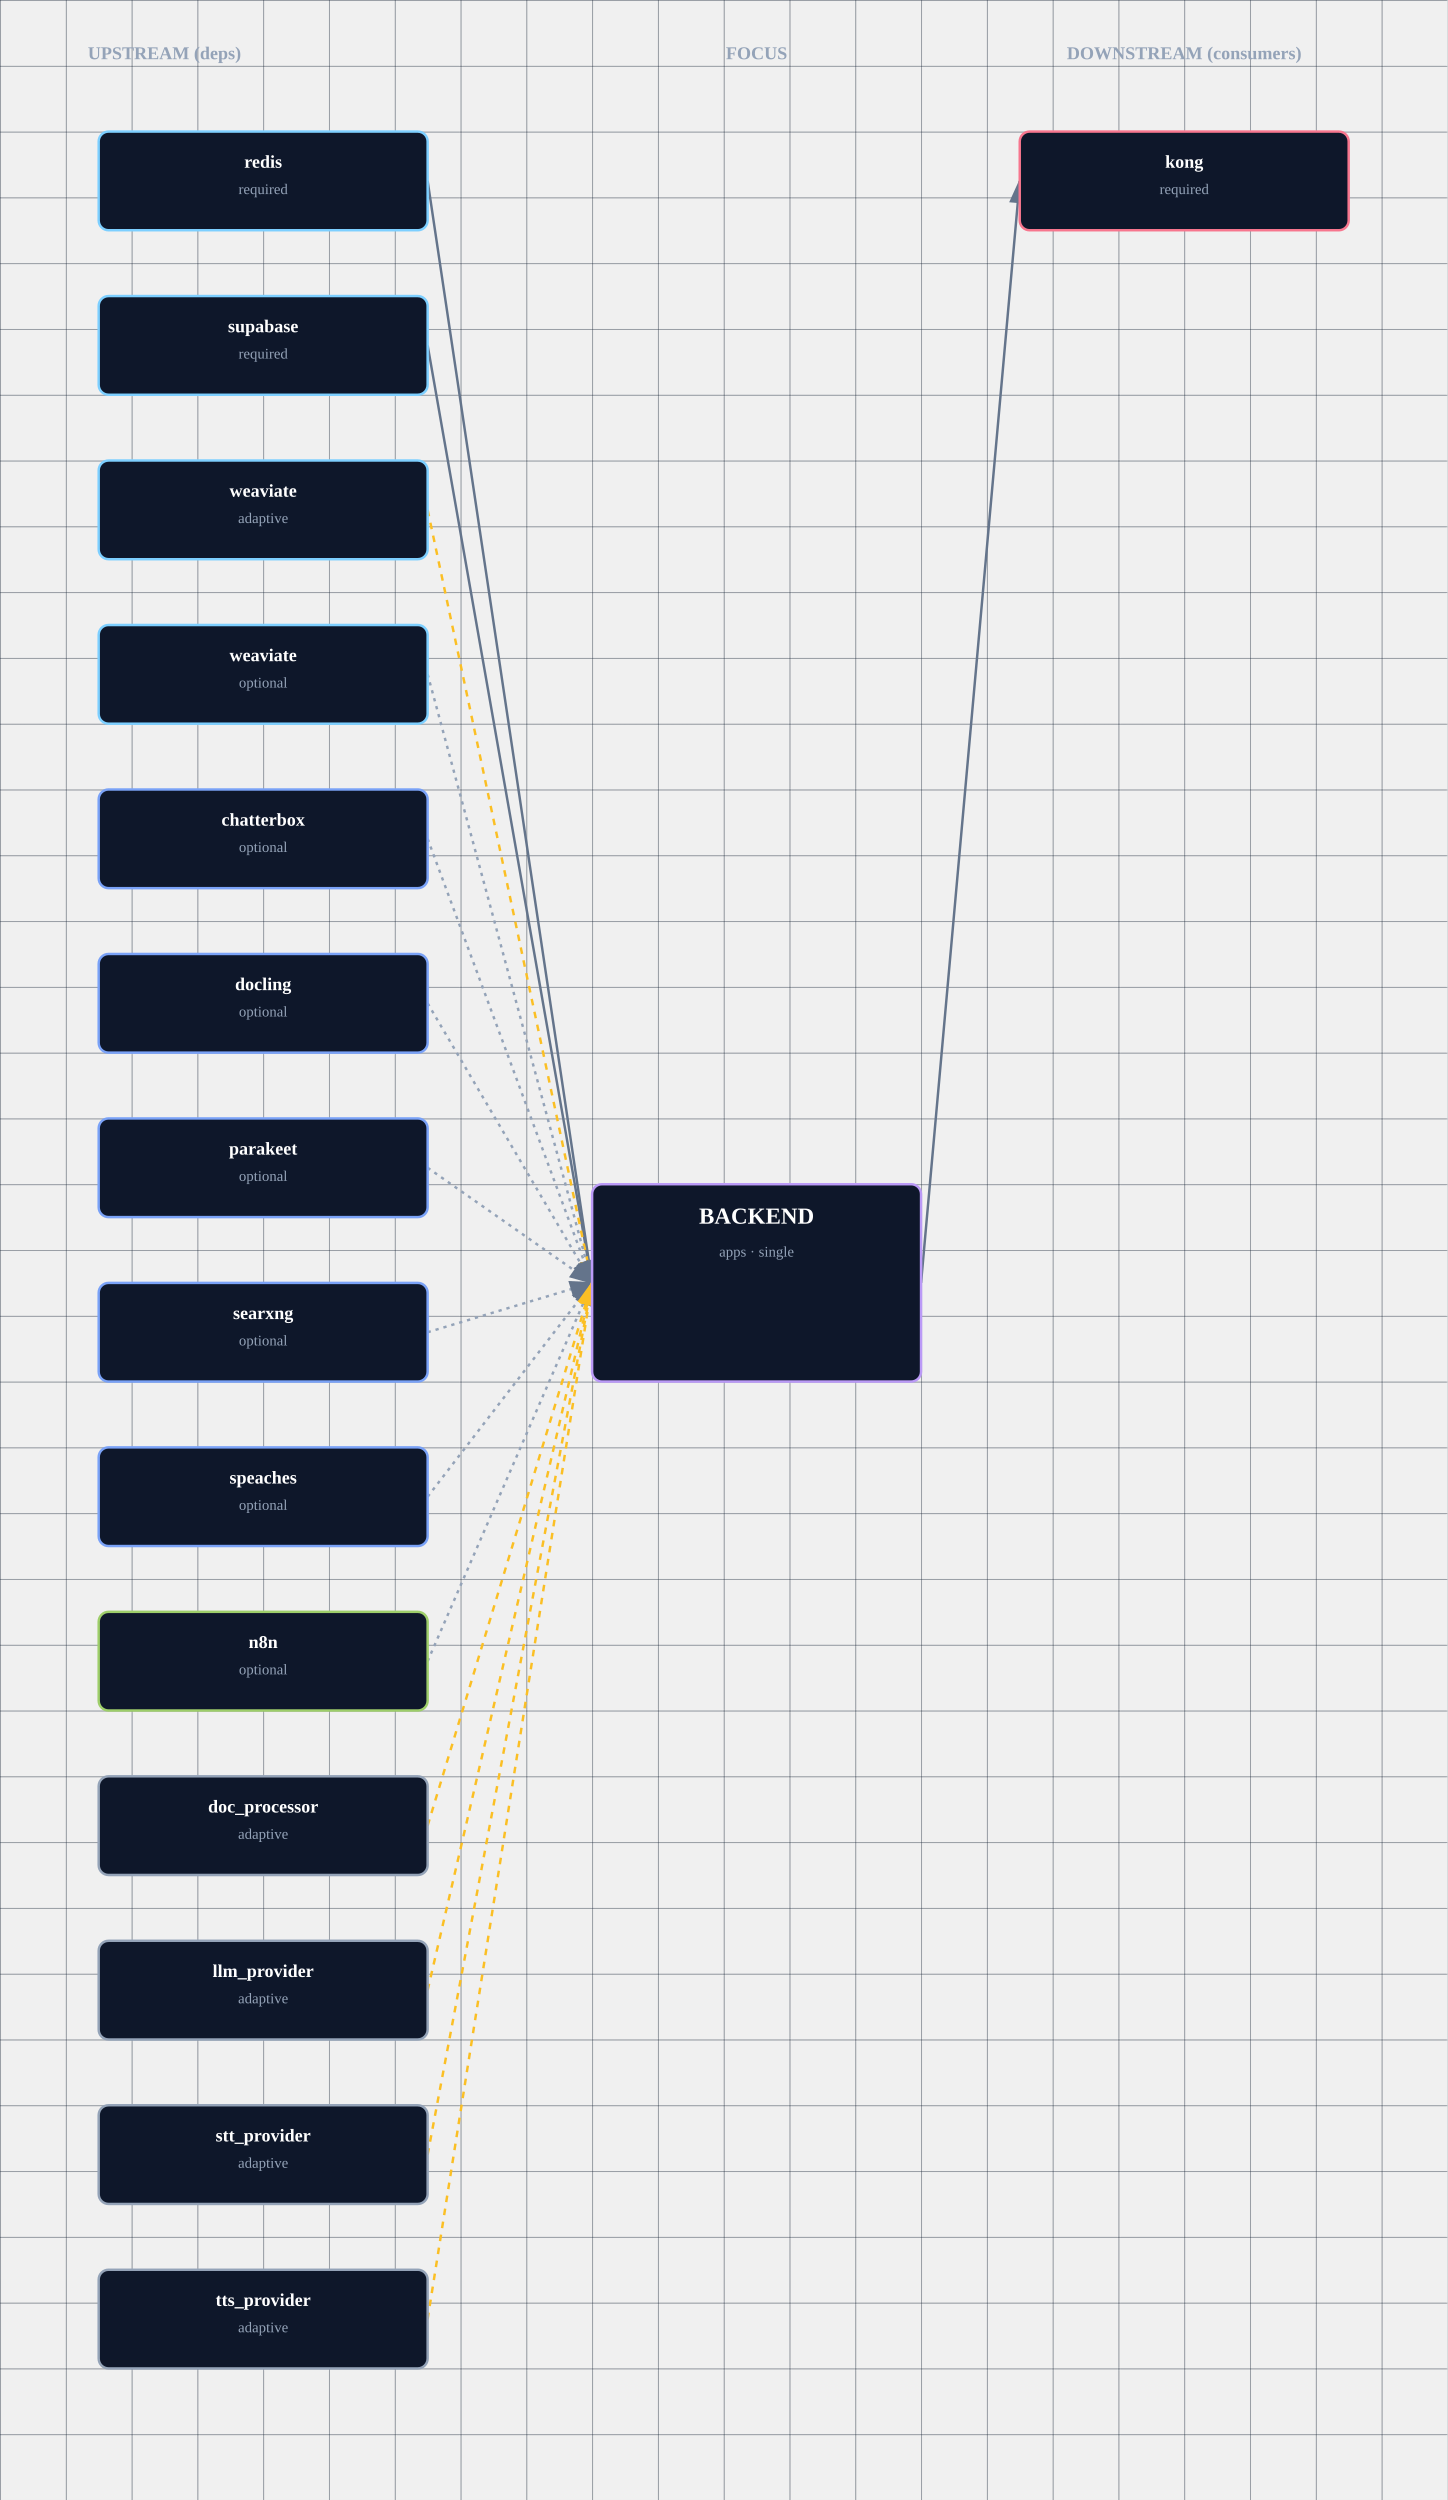
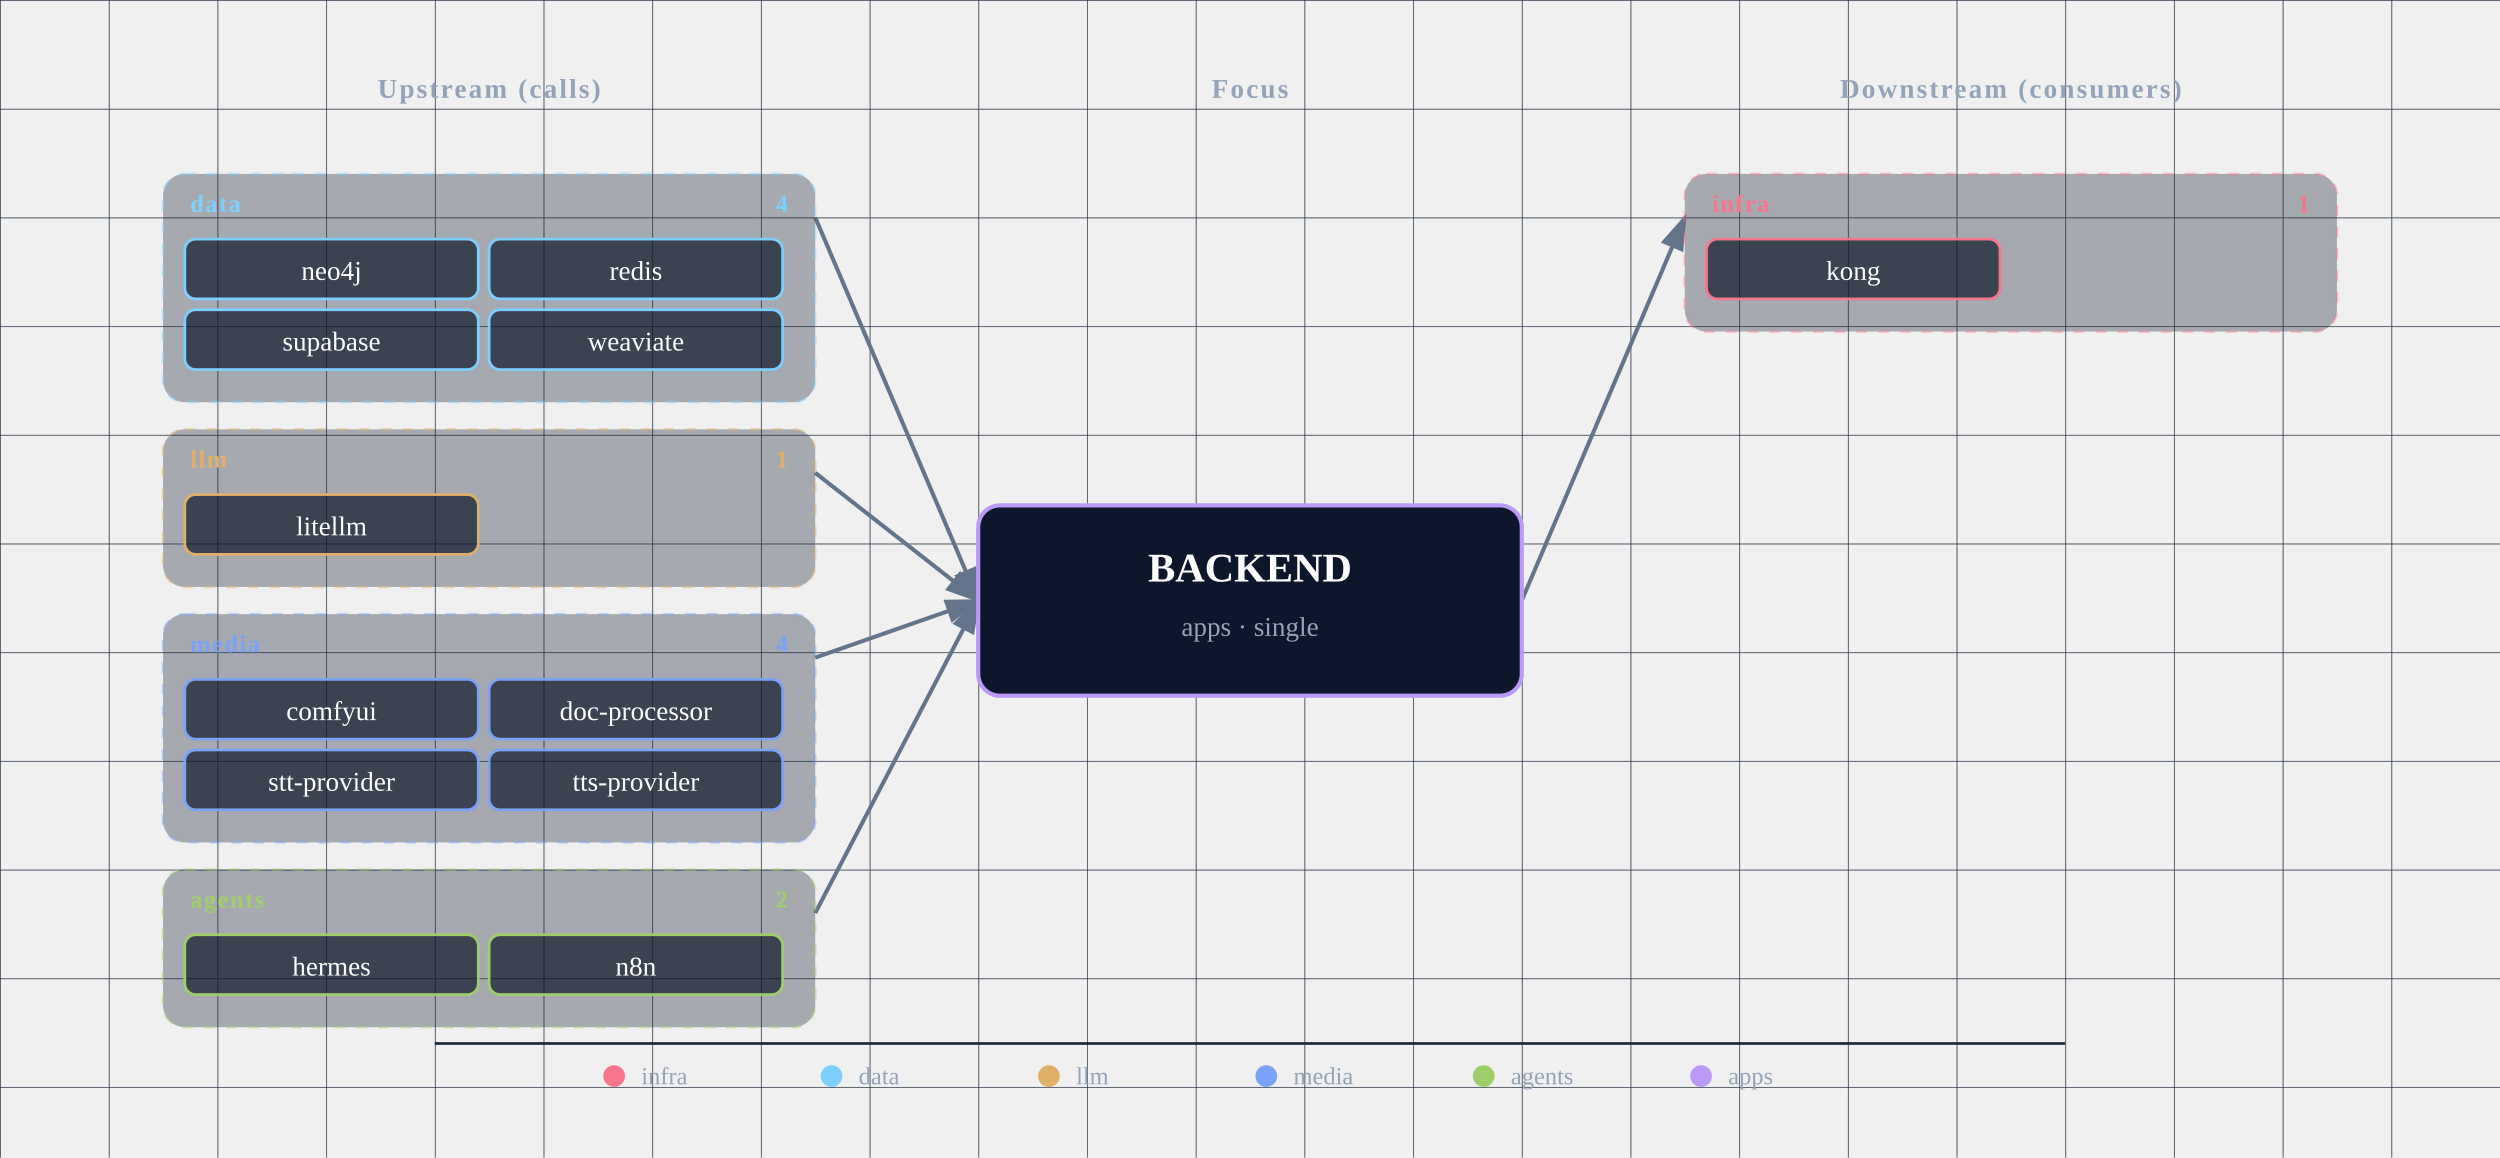
- <svg xmlns="http://www.w3.org/2000/svg" viewBox="0 0 880 1520">
+ <svg xmlns="http://www.w3.org/2000/svg" viewBox="0 0 920 426">
  <defs>
    <pattern id="grid" width="40" height="40" patternUnits="userSpaceOnUse">
      <path d="M 40 0 L 0 0 0 40" fill="none" stroke="#1e293b" stroke-width="0.5" />
    </pattern>
-     <marker id="arrowhead-solid" markerWidth="10" markerHeight="7" refX="9" refY="3.5" orient="auto">
-       <polygon points="0 0, 10 3.5, 0 7" fill="#64748b" />
+     <marker id="arrowhead" markerWidth="9" markerHeight="6" refX="8" refY="3" orient="auto">
+       <polygon points="0 0, 9 3, 0 6" fill="#64748b" />
    </marker>
-     <marker id="arrowhead-dashed" markerWidth="10" markerHeight="7" refX="9" refY="3.5" orient="auto">
-       <polygon points="0 0, 10 3.5, 0 7" fill="#fbbf24" />
-     </marker>
+     <filter id="focus-glow" x="-50%" y="-50%" width="200%" height="200%">
+       <feGaussianBlur in="SourceAlpha" stdDeviation="6" />
+       <feFlood flood-color="#bb9af7" flood-opacity="0.6" />
+       <feComposite in2="SourceAlpha" operator="in" />
+       <feMerge>
+         <feMergeNode />
+         <feMergeNode in="SourceGraphic" />
+       </feMerge>
+     </filter>
  </defs>
-   <rect width="880" height="1520" fill="url(#grid)" />
-   <text x="100" y="36" fill="#94a3b8" font-size="11" font-weight="600" text-anchor="middle">UPSTREAM (deps)</text>
-   <text x="460" y="36" fill="#94a3b8" font-size="11" font-weight="600" text-anchor="middle">FOCUS</text>
-   <text x="720" y="36" fill="#94a3b8" font-size="11" font-weight="600" text-anchor="middle">DOWNSTREAM (consumers)</text>
-   <line x1="260" y1="110" x2="360" y2="780" stroke="#64748b" stroke-width="1.5" marker-end="url(#arrowhead-solid)" />
-   <line x1="260" y1="210" x2="360" y2="780" stroke="#64748b" stroke-width="1.5" marker-end="url(#arrowhead-solid)" />
-   <line x1="260" y1="310" x2="360" y2="780" stroke="#fbbf24" stroke-width="1.5" stroke-dasharray="4,4" marker-end="url(#arrowhead-dashed)" />
-   <line x1="260" y1="410" x2="360" y2="780" stroke="#94a3b8" stroke-width="1.5" stroke-dasharray="2,3" marker-end="url(#arrowhead-solid)" />
-   <line x1="260" y1="510" x2="360" y2="780" stroke="#94a3b8" stroke-width="1.5" stroke-dasharray="2,3" marker-end="url(#arrowhead-solid)" />
-   <line x1="260" y1="610" x2="360" y2="780" stroke="#94a3b8" stroke-width="1.5" stroke-dasharray="2,3" marker-end="url(#arrowhead-solid)" />
-   <line x1="260" y1="710" x2="360" y2="780" stroke="#94a3b8" stroke-width="1.5" stroke-dasharray="2,3" marker-end="url(#arrowhead-solid)" />
-   <line x1="260" y1="810" x2="360" y2="780" stroke="#94a3b8" stroke-width="1.5" stroke-dasharray="2,3" marker-end="url(#arrowhead-solid)" />
-   <line x1="260" y1="910" x2="360" y2="780" stroke="#94a3b8" stroke-width="1.5" stroke-dasharray="2,3" marker-end="url(#arrowhead-solid)" />
-   <line x1="260" y1="1010" x2="360" y2="780" stroke="#94a3b8" stroke-width="1.5" stroke-dasharray="2,3" marker-end="url(#arrowhead-solid)" />
-   <line x1="260" y1="1110" x2="360" y2="780" stroke="#fbbf24" stroke-width="1.5" stroke-dasharray="4,4" marker-end="url(#arrowhead-dashed)" />
-   <line x1="260" y1="1210" x2="360" y2="780" stroke="#fbbf24" stroke-width="1.5" stroke-dasharray="4,4" marker-end="url(#arrowhead-dashed)" />
-   <line x1="260" y1="1310" x2="360" y2="780" stroke="#fbbf24" stroke-width="1.5" stroke-dasharray="4,4" marker-end="url(#arrowhead-dashed)" />
-   <line x1="260" y1="1410" x2="360" y2="780" stroke="#fbbf24" stroke-width="1.5" stroke-dasharray="4,4" marker-end="url(#arrowhead-dashed)" />
-   <line x1="560" y1="780" x2="620" y2="110" stroke="#64748b" stroke-width="1.5" marker-end="url(#arrowhead-solid)" />
-   <g class="box-required">
-     <rect x="60" y="80" width="200" height="60" rx="6" fill="#0f172a" />
-     <rect x="60" y="80" width="200" height="60" rx="6" fill="rgba(15, 23, 42, 0.7)" stroke="#7dcfff" stroke-width="1.5" />
-     <text x="160" y="102" fill="white" font-size="11" font-weight="600" text-anchor="middle">redis</text>
-     <text x="160" y="118" fill="#94a3b8" font-size="9" text-anchor="middle">required</text>
+   <rect width="920" height="426" fill="url(#grid)" />
+   <text x="180" y="36" fill="#94a3b8" font-size="10" font-weight="600" text-anchor="middle" letter-spacing="0.08em">Upstream (calls)</text>
+   <text x="460" y="36" fill="#94a3b8" font-size="10" font-weight="600" text-anchor="middle" letter-spacing="0.08em">Focus</text>
+   <text x="740" y="36" fill="#94a3b8" font-size="10" font-weight="600" text-anchor="middle" letter-spacing="0.08em">Downstream (consumers)</text>
+   <line x1="300" y1="80" x2="360" y2="221" stroke="#64748b" stroke-width="1.5" marker-end="url(#arrowhead)" />
+   <line x1="300" y1="174" x2="360" y2="221" stroke="#64748b" stroke-width="1.5" marker-end="url(#arrowhead)" />
+   <line x1="300" y1="242" x2="360" y2="221" stroke="#64748b" stroke-width="1.5" marker-end="url(#arrowhead)" />
+   <line x1="300" y1="336" x2="360" y2="221" stroke="#64748b" stroke-width="1.5" marker-end="url(#arrowhead)" />
+   <line x1="560" y1="221" x2="620" y2="80" stroke="#64748b" stroke-width="1.5" marker-end="url(#arrowhead)" />
+   <g>
+     <g class="cluster">
+       <rect x="60" y="64" width="240" height="84" rx="8" fill="rgba(30,41,59,0.35)" stroke="#7dcfff" stroke-width="1" stroke-dasharray="4,4" stroke-opacity="0.4" />
+       <text x="70" y="78" fill="#7dcfff" font-size="9" font-weight="700" text-anchor="start" style="letter-spacing:0.06em;text-transform:uppercase;">data</text>
+       <text x="290" y="78" fill="#7dcfff" font-size="9" font-weight="600" text-anchor="end">4</text>
+     </g>
+     <g>
+       <rect x="68" y="88" width="108" height="22" rx="4" fill="rgba(15,23,42,0.7)" stroke="#7dcfff" stroke-width="1" />
+       <text x="122" y="103" fill="white" font-size="10" text-anchor="middle">neo4j</text>
+     </g>
+     <g>
+       <rect x="180" y="88" width="108" height="22" rx="4" fill="rgba(15,23,42,0.7)" stroke="#7dcfff" stroke-width="1" />
+       <text x="234" y="103" fill="white" font-size="10" text-anchor="middle">redis</text>
+     </g>
+     <g>
+       <rect x="68" y="114" width="108" height="22" rx="4" fill="rgba(15,23,42,0.7)" stroke="#7dcfff" stroke-width="1" />
+       <text x="122" y="129" fill="white" font-size="10" text-anchor="middle">supabase</text>
+     </g>
+     <g>
+       <rect x="180" y="114" width="108" height="22" rx="4" fill="rgba(15,23,42,0.7)" stroke="#7dcfff" stroke-width="1" />
+       <text x="234" y="129" fill="white" font-size="10" text-anchor="middle">weaviate</text>
+     </g>
+     <g class="cluster">
+       <rect x="60" y="158" width="240" height="58" rx="8" fill="rgba(30,41,59,0.35)" stroke="#e0af68" stroke-width="1" stroke-dasharray="4,4" stroke-opacity="0.4" />
+       <text x="70" y="172" fill="#e0af68" font-size="9" font-weight="700" text-anchor="start" style="letter-spacing:0.06em;text-transform:uppercase;">llm</text>
+       <text x="290" y="172" fill="#e0af68" font-size="9" font-weight="600" text-anchor="end">1</text>
+     </g>
+     <g>
+       <rect x="68" y="182" width="108" height="22" rx="4" fill="rgba(15,23,42,0.7)" stroke="#e0af68" stroke-width="1" />
+       <text x="122" y="197" fill="white" font-size="10" text-anchor="middle">litellm</text>
+     </g>
+     <g class="cluster">
+       <rect x="60" y="226" width="240" height="84" rx="8" fill="rgba(30,41,59,0.35)" stroke="#7aa2f7" stroke-width="1" stroke-dasharray="4,4" stroke-opacity="0.4" />
+       <text x="70" y="240" fill="#7aa2f7" font-size="9" font-weight="700" text-anchor="start" style="letter-spacing:0.06em;text-transform:uppercase;">media</text>
+       <text x="290" y="240" fill="#7aa2f7" font-size="9" font-weight="600" text-anchor="end">4</text>
+     </g>
+     <g>
+       <rect x="68" y="250" width="108" height="22" rx="4" fill="rgba(15,23,42,0.7)" stroke="#7aa2f7" stroke-width="1" />
+       <text x="122" y="265" fill="white" font-size="10" text-anchor="middle">comfyui</text>
+     </g>
+     <g>
+       <rect x="180" y="250" width="108" height="22" rx="4" fill="rgba(15,23,42,0.7)" stroke="#7aa2f7" stroke-width="1" />
+       <text x="234" y="265" fill="white" font-size="10" text-anchor="middle">doc-processor</text>
+     </g>
+     <g>
+       <rect x="68" y="276" width="108" height="22" rx="4" fill="rgba(15,23,42,0.7)" stroke="#7aa2f7" stroke-width="1" />
+       <text x="122" y="291" fill="white" font-size="10" text-anchor="middle">stt-provider</text>
+     </g>
+     <g>
+       <rect x="180" y="276" width="108" height="22" rx="4" fill="rgba(15,23,42,0.7)" stroke="#7aa2f7" stroke-width="1" />
+       <text x="234" y="291" fill="white" font-size="10" text-anchor="middle">tts-provider</text>
+     </g>
+     <g class="cluster">
+       <rect x="60" y="320" width="240" height="58" rx="8" fill="rgba(30,41,59,0.35)" stroke="#9ece6a" stroke-width="1" stroke-dasharray="4,4" stroke-opacity="0.4" />
+       <text x="70" y="334" fill="#9ece6a" font-size="9" font-weight="700" text-anchor="start" style="letter-spacing:0.06em;text-transform:uppercase;">agents</text>
+       <text x="290" y="334" fill="#9ece6a" font-size="9" font-weight="600" text-anchor="end">2</text>
+     </g>
+     <g>
+       <rect x="68" y="344" width="108" height="22" rx="4" fill="rgba(15,23,42,0.7)" stroke="#9ece6a" stroke-width="1" />
+       <text x="122" y="359" fill="white" font-size="10" text-anchor="middle">hermes</text>
+     </g>
+     <g>
+       <rect x="180" y="344" width="108" height="22" rx="4" fill="rgba(15,23,42,0.7)" stroke="#9ece6a" stroke-width="1" />
+       <text x="234" y="359" fill="white" font-size="10" text-anchor="middle">n8n</text>
+     </g>
  </g>
-   <g class="box-required">
-     <rect x="60" y="180" width="200" height="60" rx="6" fill="#0f172a" />
-     <rect x="60" y="180" width="200" height="60" rx="6" fill="rgba(15, 23, 42, 0.7)" stroke="#7dcfff" stroke-width="1.5" />
-     <text x="160" y="202" fill="white" font-size="11" font-weight="600" text-anchor="middle">supabase</text>
-     <text x="160" y="218" fill="#94a3b8" font-size="9" text-anchor="middle">required</text>
+   <g>
+     <g class="cluster">
+       <rect x="620" y="64" width="240" height="58" rx="8" fill="rgba(30,41,59,0.35)" stroke="#f7768e" stroke-width="1" stroke-dasharray="4,4" stroke-opacity="0.4" />
+       <text x="630" y="78" fill="#f7768e" font-size="9" font-weight="700" text-anchor="start" style="letter-spacing:0.06em;text-transform:uppercase;">infra</text>
+       <text x="850" y="78" fill="#f7768e" font-size="9" font-weight="600" text-anchor="end">1</text>
+     </g>
+     <g>
+       <rect x="628" y="88" width="108" height="22" rx="4" fill="rgba(15,23,42,0.7)" stroke="#f7768e" stroke-width="1" />
+       <text x="682" y="103" fill="white" font-size="10" text-anchor="middle">kong</text>
+     </g>
  </g>
-   <g class="box-adaptive">
-     <rect x="60" y="280" width="200" height="60" rx="6" fill="#0f172a" />
-     <rect x="60" y="280" width="200" height="60" rx="6" fill="rgba(15, 23, 42, 0.7)" stroke="#7dcfff" stroke-width="1.5" />
-     <text x="160" y="302" fill="white" font-size="11" font-weight="600" text-anchor="middle">weaviate</text>
-     <text x="160" y="318" fill="#94a3b8" font-size="9" text-anchor="middle">adaptive</text>
+   <g class="focus" filter="url(#focus-glow)">
+     <rect x="360" y="186" width="200" height="70" rx="8" fill="#0f172a" stroke="#bb9af7" stroke-width="1.5" />
+     <text x="460" y="214" fill="white" font-size="15" font-weight="700" text-anchor="middle">BACKEND</text>
+     <text x="460" y="234" fill="#94a3b8" font-size="10" text-anchor="middle">apps · single</text>
  </g>
-   <g class="box-optional">
-     <rect x="60" y="380" width="200" height="60" rx="6" fill="#0f172a" />
-     <rect x="60" y="380" width="200" height="60" rx="6" fill="rgba(15, 23, 42, 0.7)" stroke="#7dcfff" stroke-width="1.5" />
-     <text x="160" y="402" fill="white" font-size="11" font-weight="600" text-anchor="middle">weaviate</text>
-     <text x="160" y="418" fill="#94a3b8" font-size="9" text-anchor="middle">optional</text>
-   </g>
-   <g class="box-optional">
-     <rect x="60" y="480" width="200" height="60" rx="6" fill="#0f172a" />
-     <rect x="60" y="480" width="200" height="60" rx="6" fill="rgba(15, 23, 42, 0.7)" stroke="#7aa2f7" stroke-width="1.5" />
-     <text x="160" y="502" fill="white" font-size="11" font-weight="600" text-anchor="middle">chatterbox</text>
-     <text x="160" y="518" fill="#94a3b8" font-size="9" text-anchor="middle">optional</text>
-   </g>
-   <g class="box-optional">
-     <rect x="60" y="580" width="200" height="60" rx="6" fill="#0f172a" />
-     <rect x="60" y="580" width="200" height="60" rx="6" fill="rgba(15, 23, 42, 0.7)" stroke="#7aa2f7" stroke-width="1.5" />
-     <text x="160" y="602" fill="white" font-size="11" font-weight="600" text-anchor="middle">docling</text>
-     <text x="160" y="618" fill="#94a3b8" font-size="9" text-anchor="middle">optional</text>
-   </g>
-   <g class="box-optional">
-     <rect x="60" y="680" width="200" height="60" rx="6" fill="#0f172a" />
-     <rect x="60" y="680" width="200" height="60" rx="6" fill="rgba(15, 23, 42, 0.7)" stroke="#7aa2f7" stroke-width="1.5" />
-     <text x="160" y="702" fill="white" font-size="11" font-weight="600" text-anchor="middle">parakeet</text>
-     <text x="160" y="718" fill="#94a3b8" font-size="9" text-anchor="middle">optional</text>
-   </g>
-   <g class="box-optional">
-     <rect x="60" y="780" width="200" height="60" rx="6" fill="#0f172a" />
-     <rect x="60" y="780" width="200" height="60" rx="6" fill="rgba(15, 23, 42, 0.7)" stroke="#7aa2f7" stroke-width="1.5" />
-     <text x="160" y="802" fill="white" font-size="11" font-weight="600" text-anchor="middle">searxng</text>
-     <text x="160" y="818" fill="#94a3b8" font-size="9" text-anchor="middle">optional</text>
-   </g>
-   <g class="box-optional">
-     <rect x="60" y="880" width="200" height="60" rx="6" fill="#0f172a" />
-     <rect x="60" y="880" width="200" height="60" rx="6" fill="rgba(15, 23, 42, 0.7)" stroke="#7aa2f7" stroke-width="1.5" />
-     <text x="160" y="902" fill="white" font-size="11" font-weight="600" text-anchor="middle">speaches</text>
-     <text x="160" y="918" fill="#94a3b8" font-size="9" text-anchor="middle">optional</text>
-   </g>
-   <g class="box-optional">
-     <rect x="60" y="980" width="200" height="60" rx="6" fill="#0f172a" />
-     <rect x="60" y="980" width="200" height="60" rx="6" fill="rgba(15, 23, 42, 0.7)" stroke="#9ece6a" stroke-width="1.5" />
-     <text x="160" y="1002" fill="white" font-size="11" font-weight="600" text-anchor="middle">n8n</text>
-     <text x="160" y="1018" fill="#94a3b8" font-size="9" text-anchor="middle">optional</text>
-   </g>
-   <g class="box-adaptive">
-     <rect x="60" y="1080" width="200" height="60" rx="6" fill="#0f172a" />
-     <rect x="60" y="1080" width="200" height="60" rx="6" fill="rgba(15, 23, 42, 0.7)" stroke="#94a3b8" stroke-width="1.5" />
-     <text x="160" y="1102" fill="white" font-size="11" font-weight="600" text-anchor="middle">doc_processor</text>
-     <text x="160" y="1118" fill="#94a3b8" font-size="9" text-anchor="middle">adaptive</text>
-   </g>
-   <g class="box-adaptive">
-     <rect x="60" y="1180" width="200" height="60" rx="6" fill="#0f172a" />
-     <rect x="60" y="1180" width="200" height="60" rx="6" fill="rgba(15, 23, 42, 0.7)" stroke="#94a3b8" stroke-width="1.5" />
-     <text x="160" y="1202" fill="white" font-size="11" font-weight="600" text-anchor="middle">llm_provider</text>
-     <text x="160" y="1218" fill="#94a3b8" font-size="9" text-anchor="middle">adaptive</text>
-   </g>
-   <g class="box-adaptive">
-     <rect x="60" y="1280" width="200" height="60" rx="6" fill="#0f172a" />
-     <rect x="60" y="1280" width="200" height="60" rx="6" fill="rgba(15, 23, 42, 0.7)" stroke="#94a3b8" stroke-width="1.5" />
-     <text x="160" y="1302" fill="white" font-size="11" font-weight="600" text-anchor="middle">stt_provider</text>
-     <text x="160" y="1318" fill="#94a3b8" font-size="9" text-anchor="middle">adaptive</text>
-   </g>
-   <g class="box-adaptive">
-     <rect x="60" y="1380" width="200" height="60" rx="6" fill="#0f172a" />
-     <rect x="60" y="1380" width="200" height="60" rx="6" fill="rgba(15, 23, 42, 0.7)" stroke="#94a3b8" stroke-width="1.5" />
-     <text x="160" y="1402" fill="white" font-size="11" font-weight="600" text-anchor="middle">tts_provider</text>
-     <text x="160" y="1418" fill="#94a3b8" font-size="9" text-anchor="middle">adaptive</text>
-   </g>
-   <g class="box-focus">
-     <rect x="360" y="720" width="200" height="120" rx="6" fill="#0f172a" />
-     <rect x="360" y="720" width="200" height="120" rx="6" fill="rgba(15, 23, 42, 0.7)" stroke="#bb9af7" stroke-width="1.5" />
-     <text x="460" y="744" fill="white" font-size="14" font-weight="600" text-anchor="middle">BACKEND</text>
-     <text x="460" y="764" fill="#94a3b8" font-size="9" text-anchor="middle">apps · single</text>
-   </g>
-   <g class="box-required">
-     <rect x="620" y="80" width="200" height="60" rx="6" fill="#0f172a" />
-     <rect x="620" y="80" width="200" height="60" rx="6" fill="rgba(15, 23, 42, 0.7)" stroke="#f7768e" stroke-width="1.5" />
-     <text x="720" y="102" fill="white" font-size="11" font-weight="600" text-anchor="middle">kong</text>
-     <text x="720" y="118" fill="#94a3b8" font-size="9" text-anchor="middle">required</text>
+   <g class="legend">
+     <line x1="160" y1="384" x2="760" y2="384" stroke="#1e293b" stroke-width="1" />
+     <circle cx="226" cy="396" r="4" fill="#f7768e" />
+     <text x="236" y="399" fill="#94a3b8" font-size="9" font-weight="400" text-anchor="start">infra</text>
+     <circle cx="306" cy="396" r="4" fill="#7dcfff" />
+     <text x="316" y="399" fill="#94a3b8" font-size="9" font-weight="400" text-anchor="start">data</text>
+     <circle cx="386" cy="396" r="4" fill="#e0af68" />
+     <text x="396" y="399" fill="#94a3b8" font-size="9" font-weight="400" text-anchor="start">llm</text>
+     <circle cx="466" cy="396" r="4" fill="#7aa2f7" />
+     <text x="476" y="399" fill="#94a3b8" font-size="9" font-weight="400" text-anchor="start">media</text>
+     <circle cx="546" cy="396" r="4" fill="#9ece6a" />
+     <text x="556" y="399" fill="#94a3b8" font-size="9" font-weight="400" text-anchor="start">agents</text>
+     <circle cx="626" cy="396" r="4" fill="#bb9af7" />
+     <text x="636" y="399" fill="#94a3b8" font-size="9" font-weight="400" text-anchor="start">apps</text>
  </g>
</svg>
